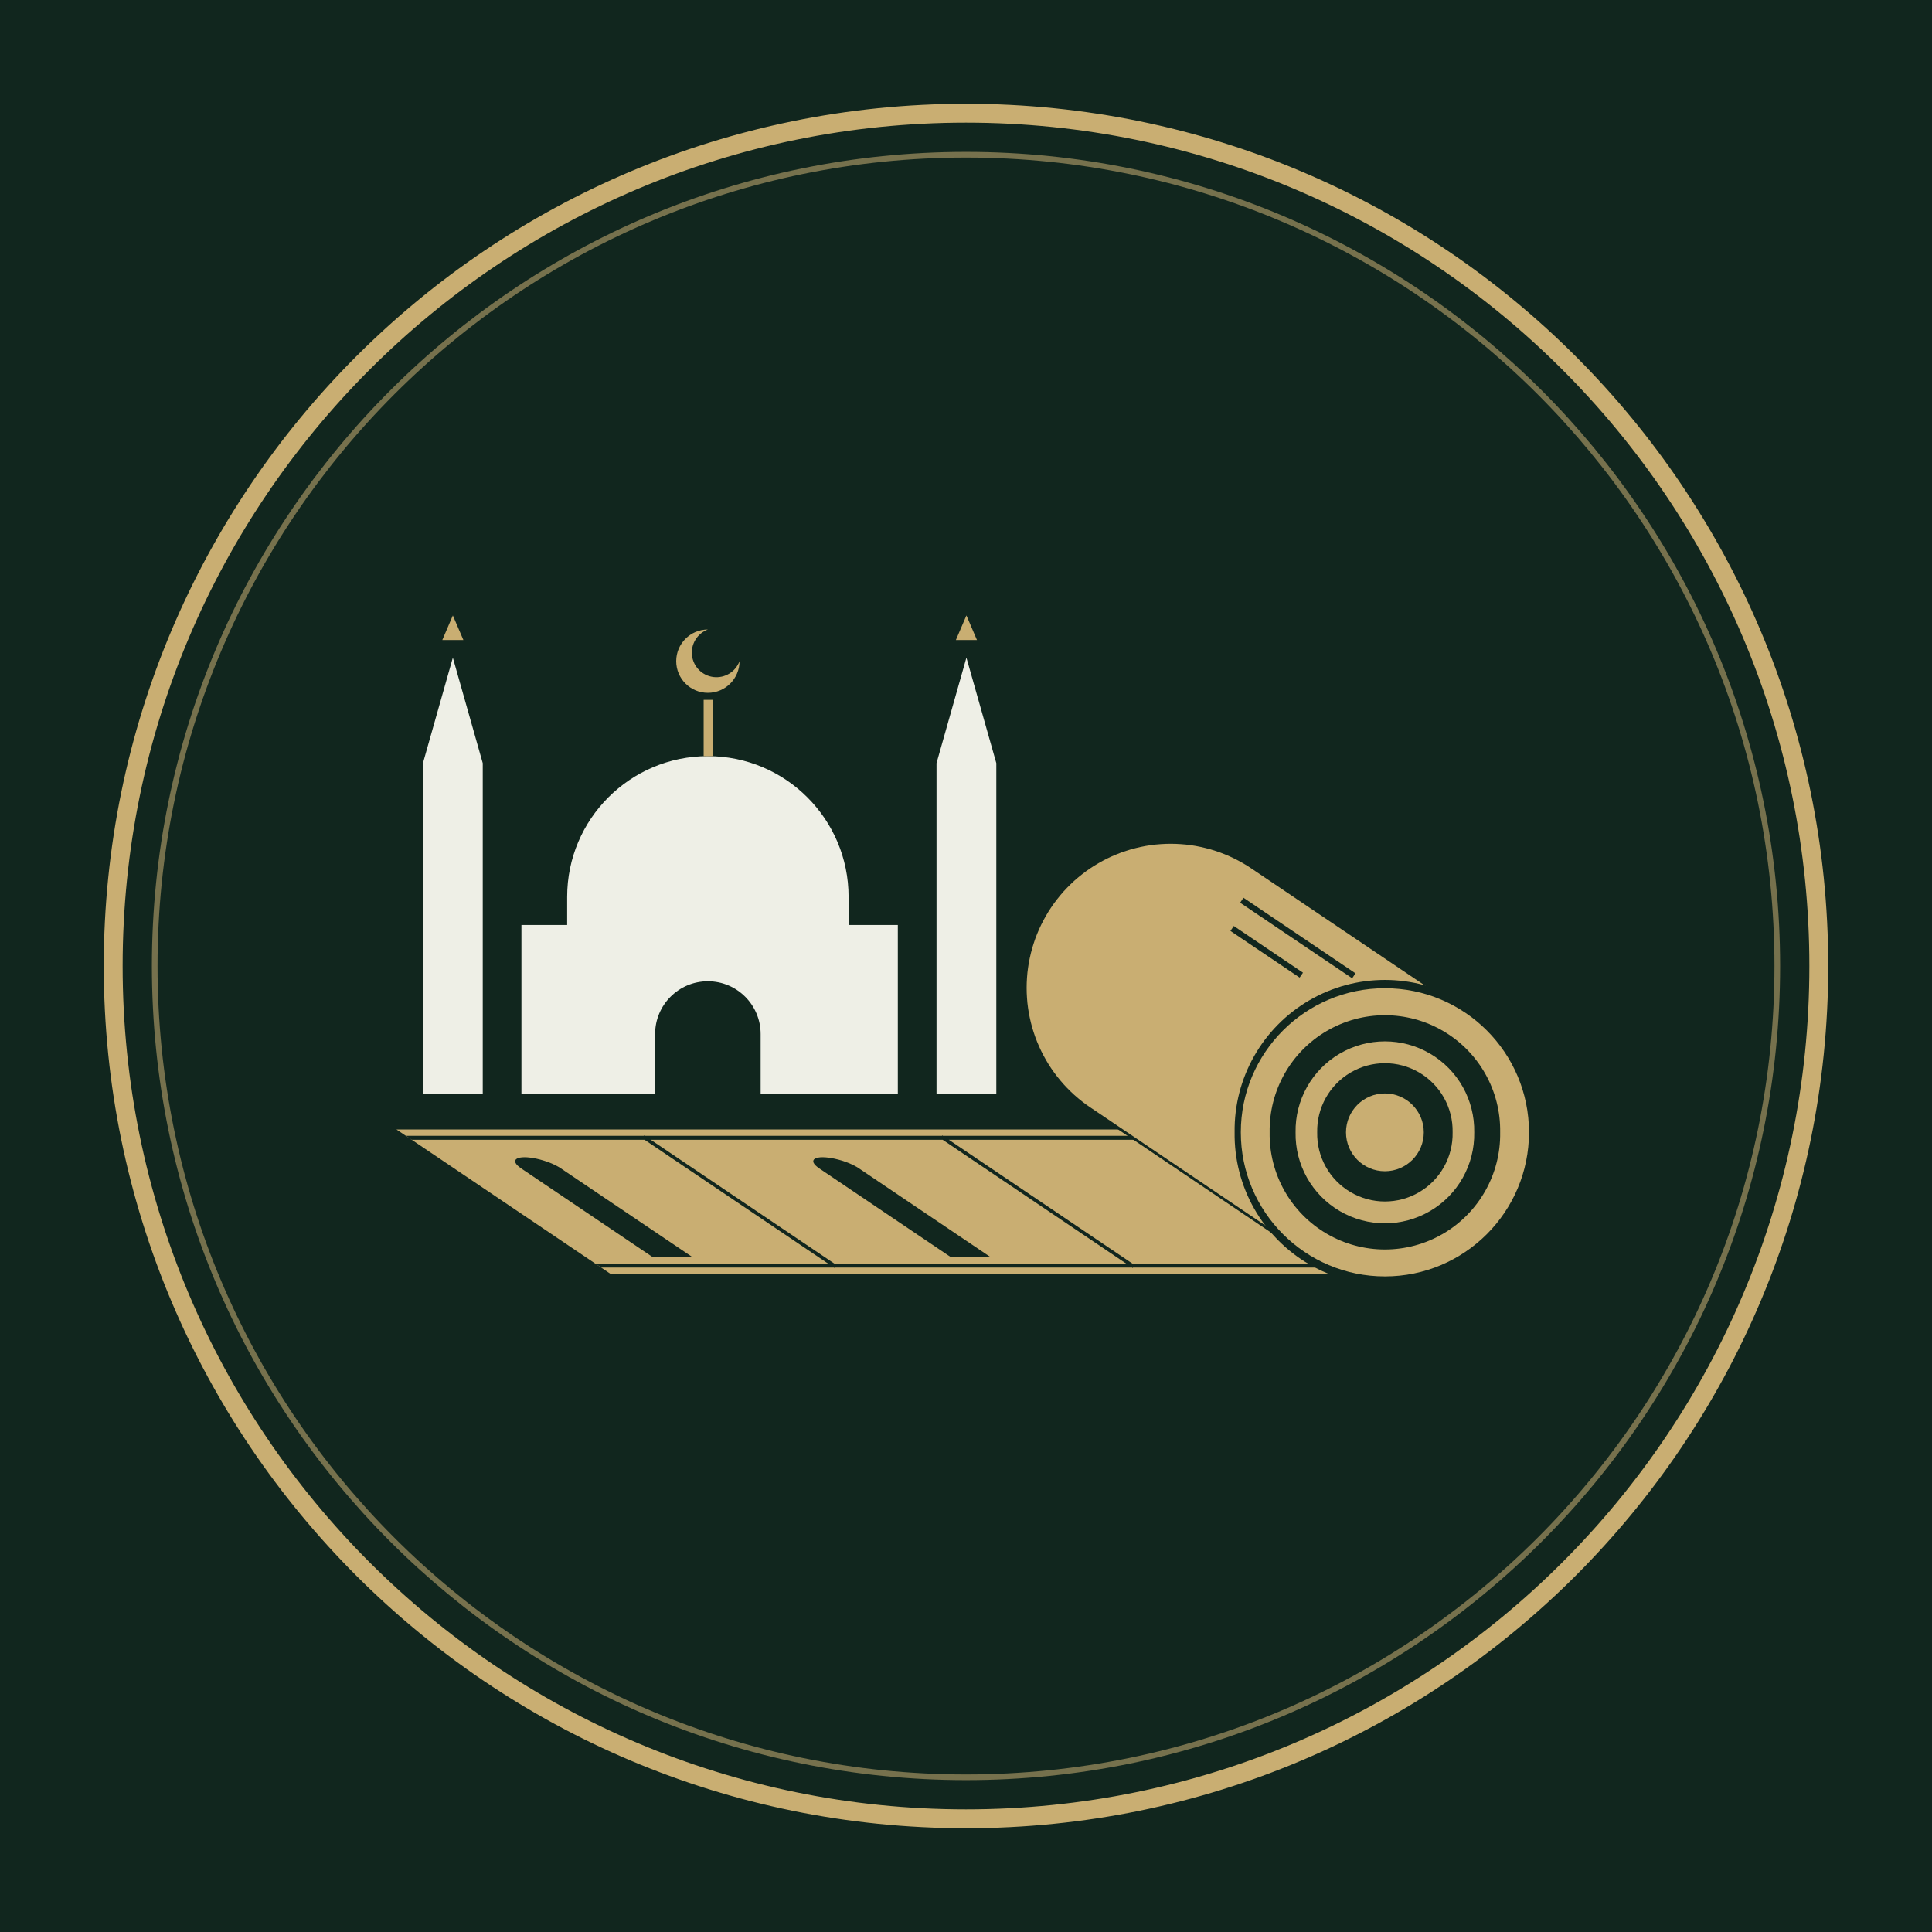
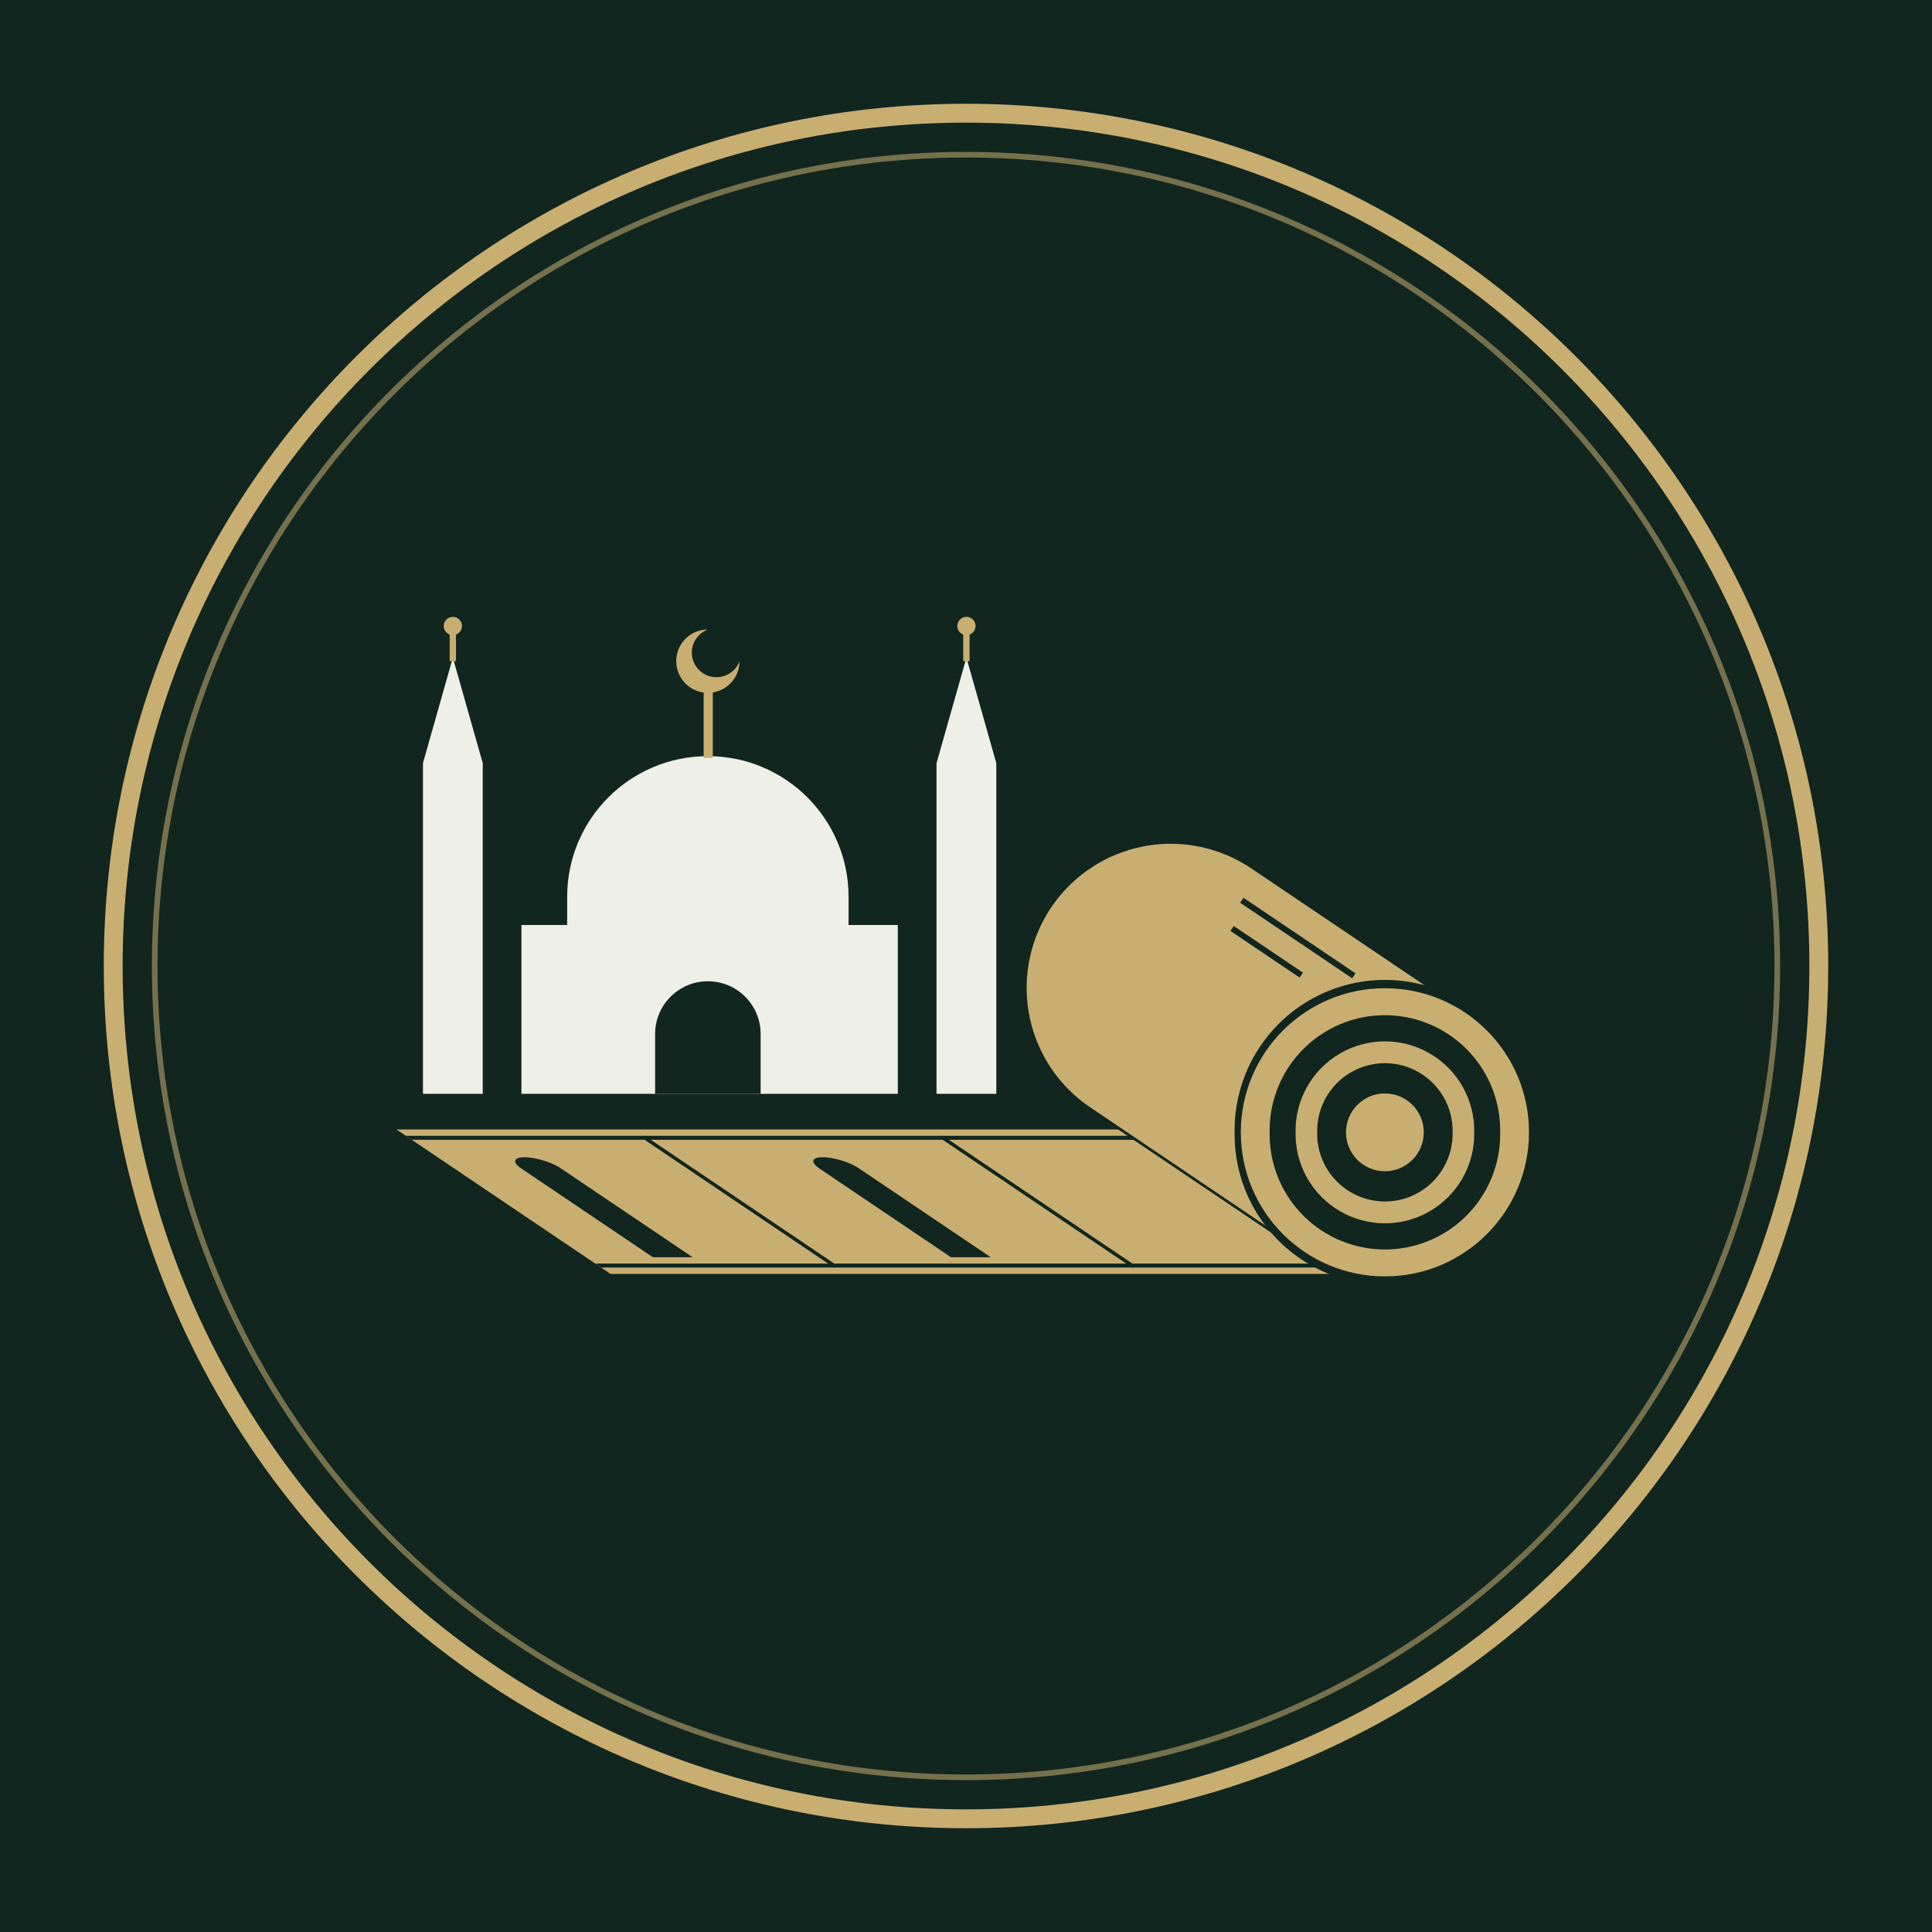
<svg xmlns="http://www.w3.org/2000/svg" width="1024" height="1024" viewBox="0 0 1024 1024">
  <rect width="1024" height="1024" fill="#11261E" />
  <circle cx="512" cy="512" r="452" fill="none" stroke="#C9AE72" stroke-width="10" />
  <circle cx="512" cy="512" r="430" fill="none" stroke="#C9AE72" stroke-width="3" opacity=".55" />
  <clipPath id="cp" clipPathUnits="userSpaceOnUse">
    <path d="M364.288 200 L660.821 400 L1000 400 L1000 200 Z" />
  </clipPath>
  <g transform="translate(512 560) scale(1.58) translate(-751 -307.5)">
    <g clip-path="url(#cp)">
      <path transform="translate(110.14 331.95)" d="M71.85 48.46 L781.38 48.46 L709.53 0.00 L0.00 0.00 Z" fill="#C9AE72" />
      <path transform="translate(118.36 333.82)" d="M63.82 44.46 L769.69 44.46 L769.69 43.13 L63.82 43.13 Z M706.13 0.26 L0.26 0.26 L0.26 1.59 L706.13 1.59 Z M65.41 43.62 L0.75 0.00 L0.00 1.11 L64.66 44.72 Z M89.23 43.64 L24.70 0.12 L24.05 1.08 L88.58 44.61 Z M189.23 43.64 L124.70 0.12 L124.05 1.08 L188.58 44.61 Z M289.23 43.64 L224.70 0.12 L224.05 1.08 L288.58 44.61 Z M389.23 43.64 L324.70 0.12 L324.05 1.08 L388.58 44.61 Z M489.23 43.64 L424.70 0.12 L424.05 1.08 L488.58 44.61 Z M589.23 43.64 L524.70 0.12 L524.05 1.08 L588.58 44.61 Z M689.23 43.64 L624.70 0.12 L624.05 1.08 L688.58 44.61 Z M127.61 41.00 L83.39 11.18 L82.73 10.69 L82.19 10.21 L81.78 9.75 L81.52 9.31 L81.40 8.91 L81.44 8.54 L81.61 8.22 L81.94 7.95 L82.40 7.73 L82.99 7.58 L83.71 7.48 L84.53 7.45 L85.45 7.48 L86.44 7.58 L87.50 7.73 L88.60 7.95 L89.73 8.22 L90.86 8.54 L91.98 8.91 L93.07 9.31 L94.10 9.75 L95.07 10.21 L95.95 10.69 L96.72 11.18 L140.94 41.00 Z M227.61 41.00 L183.39 11.18 L182.73 10.69 L182.19 10.21 L181.78 9.75 L181.52 9.31 L181.40 8.91 L181.44 8.54 L181.61 8.22 L181.94 7.95 L182.40 7.73 L182.99 7.58 L183.71 7.48 L184.53 7.45 L185.45 7.48 L186.44 7.58 L187.50 7.73 L188.60 7.95 L189.73 8.22 L190.86 8.54 L191.98 8.91 L193.07 9.31 L194.10 9.75 L195.07 10.21 L195.95 10.69 L196.72 11.18 L240.94 41.00 Z M327.61 41.00 L283.39 11.18 L282.73 10.69 L282.19 10.21 L281.78 9.75 L281.52 9.31 L281.40 8.91 L281.44 8.54 L281.61 8.22 L281.94 7.95 L282.40 7.73 L282.99 7.58 L283.71 7.48 L284.53 7.45 L285.45 7.48 L286.44 7.58 L287.50 7.73 L288.60 7.95 L289.73 8.22 L290.86 8.54 L291.98 8.91 L293.07 9.31 L294.10 9.75 L295.07 10.21 L295.95 10.69 L296.72 11.18 L340.94 41.00 Z M427.61 41.00 L383.39 11.18 L382.73 10.69 L382.19 10.21 L381.78 9.75 L381.52 9.31 L381.40 8.91 L381.44 8.54 L381.61 8.22 L381.94 7.95 L382.40 7.73 L382.99 7.58 L383.71 7.48 L384.53 7.45 L385.45 7.48 L386.44 7.58 L387.50 7.73 L388.60 7.95 L389.73 8.22 L390.86 8.54 L391.98 8.91 L393.07 9.31 L394.10 9.75 L395.07 10.21 L395.95 10.69 L396.72 11.18 L440.94 41.00 Z M527.61 41.00 L483.39 11.18 L482.73 10.69 L482.19 10.21 L481.78 9.75 L481.52 9.31 L481.40 8.91 L481.44 8.54 L481.61 8.22 L481.94 7.95 L482.40 7.73 L482.99 7.58 L483.71 7.48 L484.53 7.45 L485.45 7.48 L486.44 7.58 L487.50 7.73 L488.60 7.95 L489.73 8.22 L490.86 8.54 L491.98 8.91 L493.07 9.31 L494.10 9.75 L495.07 10.21 L495.95 10.69 L496.72 11.18 L540.94 41.00 Z M627.61 41.00 L583.39 11.18 L582.73 10.69 L582.19 10.21 L581.78 9.75 L581.52 9.31 L581.40 8.91 L581.44 8.54 L581.61 8.22 L581.94 7.95 L582.40 7.73 L582.99 7.58 L583.71 7.48 L584.53 7.45 L585.45 7.48 L586.44 7.58 L587.50 7.73 L588.60 7.95 L589.73 8.22 L590.86 8.54 L591.98 8.91 L593.07 9.31 L594.10 9.75 L595.07 10.21 L595.95 10.69 L596.72 11.18 L640.94 41.00 Z" fill="#11261E" />
      <path transform="translate(770.43 235.2)" d="M148.64 56.88 L76.79 8.42 L75.35 7.48 L73.88 6.60 L72.37 5.76 L70.84 4.98 L69.28 4.26 L67.70 3.59 L66.09 2.97 L64.47 2.41 L62.83 1.91 L61.16 1.46 L59.49 1.08 L57.80 0.75 L56.10 0.48 L54.40 0.27 L52.69 0.12 L50.97 0.03 L49.25 0.00 L47.53 0.03 L45.81 0.12 L44.10 0.27 L42.40 0.48 L40.70 0.75 L39.01 1.08 L37.34 1.46 L35.67 1.91 L34.03 2.41 L32.41 2.97 L30.80 3.59 L29.22 4.26 L27.66 4.98 L26.13 5.76 L24.62 6.60 L23.15 7.48 L21.71 8.42 L20.30 9.41 L18.93 10.44 L17.59 11.52 L16.30 12.65 L15.04 13.82 L13.82 15.04 L12.65 16.30 L11.52 17.59 L10.44 18.93 L9.41 20.30 L8.42 21.71 L7.48 23.15 L6.60 24.62 L5.76 26.13 L4.98 27.66 L4.26 29.22 L3.59 30.80 L2.97 32.41 L2.41 34.03 L1.91 35.67 L1.46 37.34 L1.08 39.01 L0.75 40.70 L0.48 42.40 L0.27 44.10 L0.12 45.81 L0.03 47.53 L0.00 49.25 L0.03 50.97 L0.12 52.69 L0.27 54.40 L0.48 56.10 L0.75 57.80 L1.08 59.49 L1.46 61.16 L1.91 62.83 L2.41 64.47 L2.97 66.09 L3.59 67.70 L4.26 69.28 L4.98 70.84 L5.76 72.37 L6.60 73.88 L7.48 75.35 L8.42 76.79 L9.41 78.20 L10.44 79.57 L11.52 80.91 L12.65 82.20 L13.82 83.46 L15.04 84.68 L16.30 85.85 L17.59 86.98 L18.93 88.06 L20.30 89.09 L21.71 90.08 L93.56 138.54 Z" fill="#11261E" />
      <path transform="translate(771.34 236.12)" d="M147.21 56.73 L75.36 8.26 L73.95 7.34 L72.50 6.48 L71.02 5.66 L69.52 4.89 L67.99 4.18 L66.44 3.52 L64.86 2.91 L63.27 2.37 L61.66 1.87 L60.03 1.44 L58.38 1.06 L56.73 0.73 L55.06 0.47 L53.39 0.26 L51.70 0.12 L50.02 0.03 L48.33 0.00 L46.65 0.03 L44.96 0.12 L43.28 0.26 L41.61 0.47 L39.94 0.73 L38.28 1.06 L36.64 1.44 L35.01 1.87 L33.40 2.37 L31.80 2.91 L30.23 3.52 L28.67 4.18 L27.15 4.89 L25.64 5.66 L24.17 6.48 L22.72 7.34 L21.31 8.26 L19.92 9.23 L18.58 10.25 L17.27 11.31 L15.99 12.41 L14.76 13.57 L13.57 14.76 L12.41 15.99 L11.31 17.27 L10.25 18.58 L9.23 19.92 L8.26 21.31 L7.34 22.72 L6.48 24.17 L5.66 25.64 L4.89 27.15 L4.18 28.67 L3.52 30.23 L2.91 31.80 L2.37 33.40 L1.87 35.01 L1.44 36.64 L1.06 38.28 L0.73 39.94 L0.47 41.61 L0.26 43.28 L0.12 44.96 L0.03 46.65 L0.00 48.33 L0.03 50.02 L0.12 51.70 L0.26 53.39 L0.47 55.06 L0.73 56.73 L1.06 58.38 L1.44 60.03 L1.87 61.66 L2.37 63.27 L2.91 64.86 L3.52 66.44 L4.18 67.99 L4.89 69.52 L5.66 71.02 L6.48 72.50 L7.34 73.95 L8.26 75.36 L9.23 76.74 L10.25 78.09 L11.31 79.40 L12.41 80.67 L13.57 81.91 L14.76 83.10 L15.99 84.25 L17.27 85.36 L18.58 86.42 L19.92 87.44 L21.31 88.40 L93.16 136.87 Z" fill="#C9AE72" />
      <path transform="translate(839.71 254.23)" d="M41.95 25.35 L4.37 0.00 L3.25 1.66 L40.83 27.01 Z M24.33 25.13 L1.12 9.47 L0.00 11.13 L23.21 26.78 Z" fill="#11261E" />
      <path transform="translate(841.11 282.5)" d="M-0.00 50.42 A50.42 50.42 0 1 0 100.83 50.42 A50.42 50.42 0 1 0 -0.00 50.42 Z" fill="#11261E" />
      <path transform="translate(843.19 284.58)" d="M0.00 48.33 A48.33 48.33 0 1 0 96.67 48.33 A48.33 48.33 0 1 0 0.00 48.33 Z" fill="#C9AE72" />
      <path transform="translate(852.86 294.25)" d="M-0.00 38.67 A38.67 38.67 0 1 0 77.33 38.67 A38.67 38.67 0 1 0 -0.00 38.67 Z" fill="#11261E" />
      <path transform="translate(861.56 302.95)" d="M0.00 29.97 A29.97 29.97 0 1 0 59.93 29.97 A29.97 29.97 0 1 0 0.00 29.97 Z" fill="#C9AE72" />
      <path transform="translate(868.81 310.2)" d="M0.00 22.72 A22.72 22.72 0 1 0 45.43 22.72 A22.72 22.72 0 1 0 0.00 22.72 Z" fill="#11261E" />
      <path transform="translate(878.47 319.87)" d="M-0.00 13.05 A13.05 13.05 0 1 0 26.10 13.05 A13.05 13.05 0 1 0 -0.00 13.05 Z" fill="#C9AE72" />
    </g>
    <g transform="translate(568.83 157.16) scale(1.18)">
      <path fill="#EEEFE6" d="M0 138 V44 L8.5 14 L17 44 V138 Z M146 138 V44 L154.5 14 L163 44 V138 Z M28 90 H135 V138 H28 Z M41 96 V82 A40 40 0 0 1 121 82 V96 Z" />
-       <path fill="#C9AE72" d="M79.8 26 H82.4 V42 H79.8 Z M81 6 A9 9 0 1 0 90 15 A7 7 0 1 1 81 6 Z M5.5 9 L8.5 2 L11.5 9 Z M151.5 9 L154.5 2 L157.5 9 Z" />
+       <path fill="#C9AE72" d="M79.8 20 H82.4 V42.5 H79.8 Z" />
+       <path fill="#C9AE72" d="M81 6 A9 9 0 1 0 90 15 A7 7 0 1 1 81 6 Z" />
+       <path fill="#C9AE72" d="M7.6 15 V6 H9.4 V15 Z" />
+       <path fill="#C9AE72" d="M5.9 5 A2.6 2.6 0 1 0 11.1 5 A2.6 2.6 0 1 0 5.9 5 Z" />
+       <path fill="#C9AE72" d="M153.6 15 V6 H155.4 V15 Z" />
+       <path fill="#C9AE72" d="M151.9 5 A2.6 2.6 0 1 0 157.1 5 A2.6 2.6 0 1 0 151.9 5 Z" />
      <path fill="#11261E" d="M66 138 V121 A15 15 0 0 1 96 121 V138 Z" />
    </g>
  </g>
</svg>
